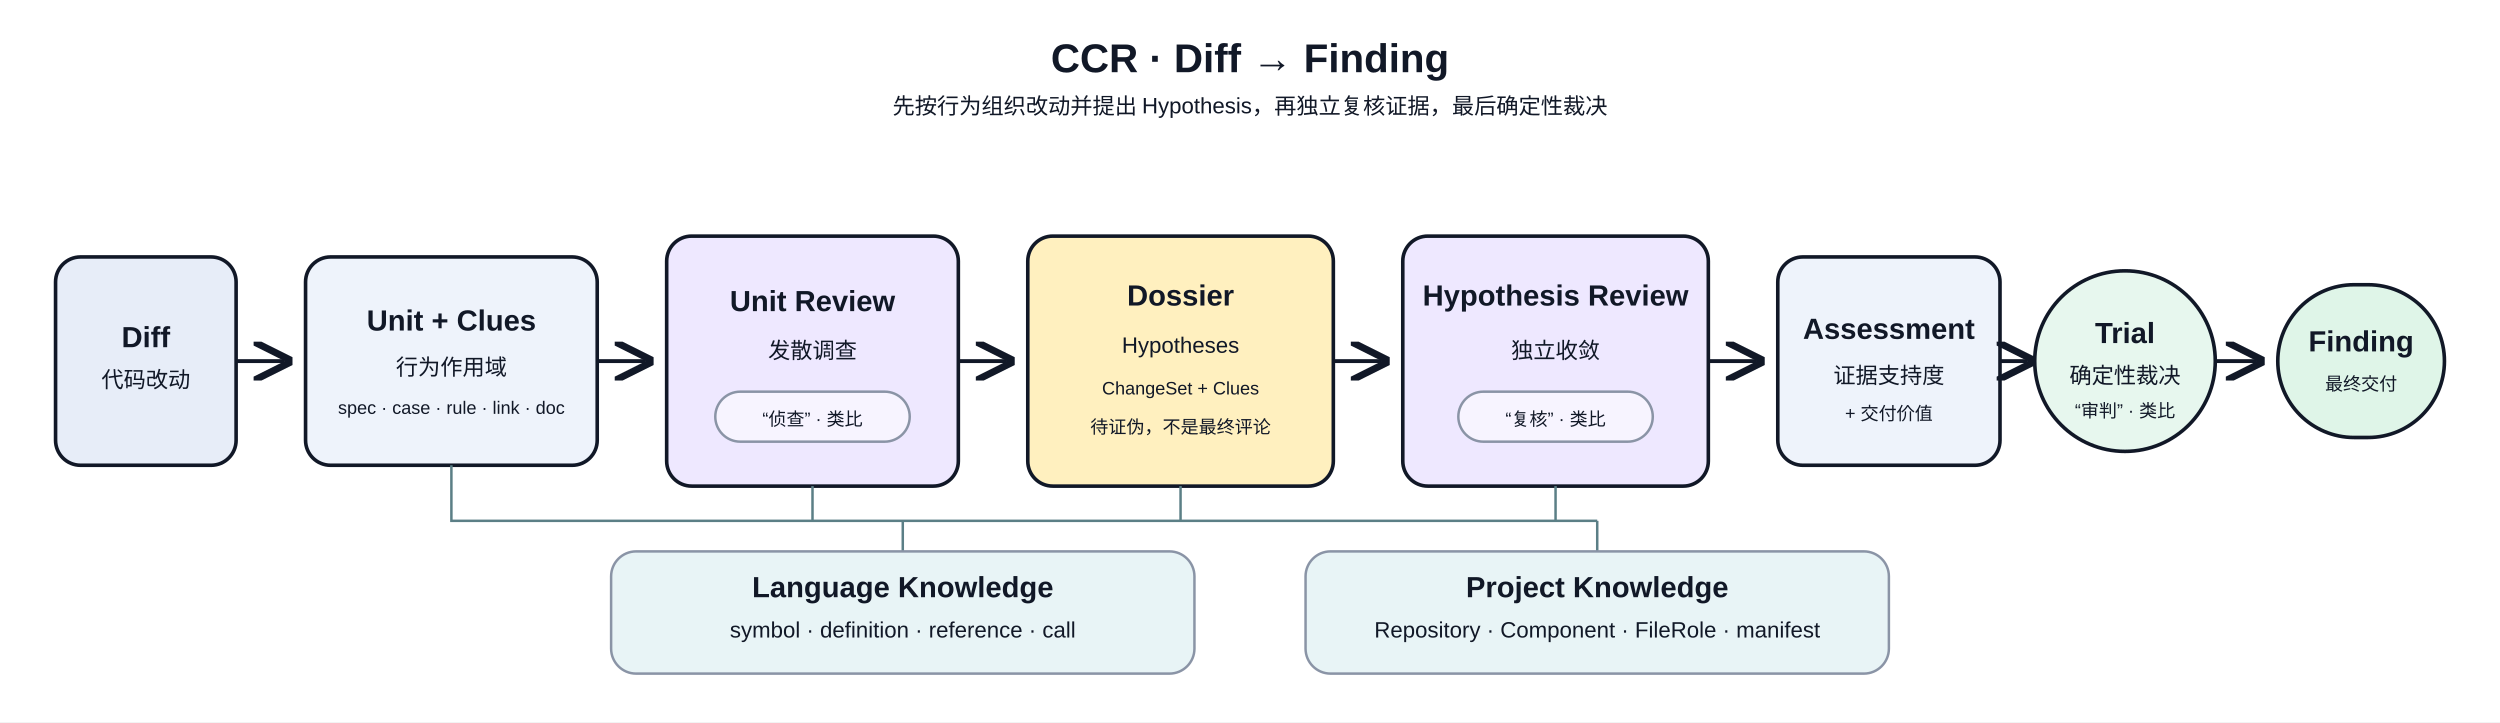
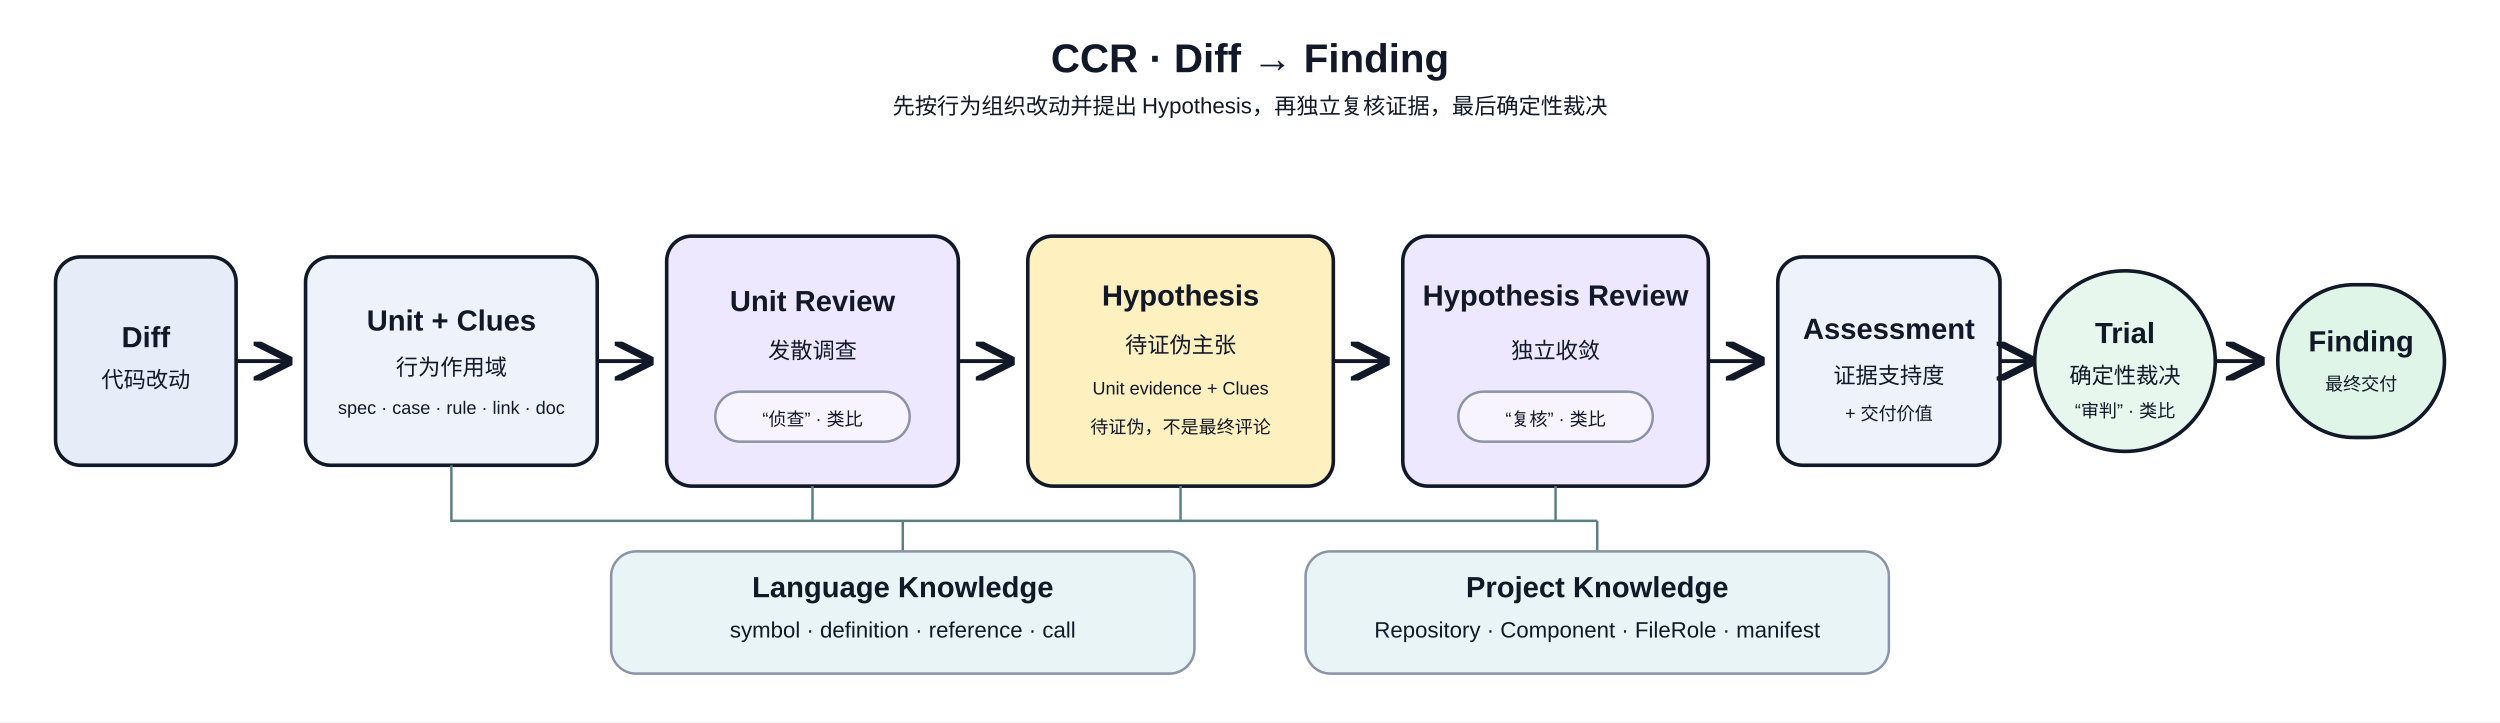
<svg xmlns="http://www.w3.org/2000/svg" width="1800" height="520" viewBox="0 0 1800 520">
  <defs>
    <marker id="arrow" markerWidth="10" markerHeight="10" refX="8" refY="5" orient="auto">
      <path d="M0,0 L10,5 L0,10" fill="none" stroke="#111827" stroke-width="1.8" />
    </marker>
    <style>
      text {
        font-family: -apple-system, BlinkMacSystemFont, "Segoe UI", "PingFang SC", Arial, sans-serif;
        fill: #111827;
      }
      .title { font-size: 29px; font-weight: 650; }
      .label { font-size: 21px; font-weight: 650; }
      .small { font-size: 16px; }
      .tiny { font-size: 13px; }
      .box { stroke: #111827; stroke-width: 2.6; }
      .soft-box { stroke: #8a94a6; stroke-width: 1.8; }
      .flow { fill: none; stroke: #111827; stroke-width: 2.8; marker-end: url(#arrow); }
      .knowledge-line { fill: none; stroke: #5b7f86; stroke-width: 1.8; }
    </style>
  </defs>
  <rect width="1800" height="520" fill="#ffffff" />
  <text x="900" y="52" text-anchor="middle" class="title">CCR · Diff → Finding</text>
  <text x="900" y="82" text-anchor="middle" class="small">
    先按行为组织改动并提出 Hypothesis，再独立复核证据，最后确定性裁决
  </text>
  <rect x="40" y="185" width="130" height="150" rx="18" fill="#e7edf8" class="box" />
  <text x="105" y="250" text-anchor="middle" class="label">Diff</text>
  <text x="105" y="279" text-anchor="middle" class="small">代码改动</text>
  <line x1="170" y1="260" x2="205" y2="260" class="flow" />
  <rect x="220" y="185" width="210" height="150" rx="18" fill="#eef3fb" class="box" />
  <text x="325" y="238" text-anchor="middle" class="label">Unit + Clues</text>
  <text x="325" y="270" text-anchor="middle" class="small">行为作用域</text>
  <text x="325" y="298" text-anchor="middle" class="tiny">spec · case · rule · link · doc</text>
  <line x1="430" y1="260" x2="465" y2="260" class="flow" />
  <rect x="480" y="170" width="210" height="180" rx="18" fill="#eee8ff" class="box" />
  <text x="585" y="224" text-anchor="middle" class="label">Unit Review</text>
  <text x="585" y="258" text-anchor="middle" class="small">发散调查</text>
  <rect x="515" y="282" width="140" height="36" rx="18" fill="#f7f4ff" class="soft-box" />
  <text x="585" y="306" text-anchor="middle" class="tiny">“侦查” · 类比</text>
  <line x1="690" y1="260" x2="725" y2="260" class="flow" />
  <rect x="740" y="170" width="220" height="180" rx="18" fill="#fff0bf" class="box" />
-   <text x="850" y="220" text-anchor="middle" class="label">Dossier</text>
-   <text x="850" y="254" text-anchor="middle" class="small">Hypotheses</text>
-   <text x="850" y="284" text-anchor="middle" class="tiny">ChangeSet + Clues</text>
+   <text x="850" y="220" text-anchor="middle" class="label">Hypothesis</text>
+   <text x="850" y="254" text-anchor="middle" class="small">待证伪主张</text>
+   <text x="850" y="284" text-anchor="middle" class="tiny">Unit evidence + Clues</text>
  <text x="850" y="312" text-anchor="middle" class="tiny">待证伪，不是最终评论</text>
  <line x1="960" y1="260" x2="995" y2="260" class="flow" />
  <rect x="1010" y="170" width="220" height="180" rx="18" fill="#eee8ff" class="box" />
  <text x="1120" y="220" text-anchor="middle" class="label">Hypothesis Review</text>
  <text x="1120" y="258" text-anchor="middle" class="small">独立收敛</text>
  <rect x="1050" y="282" width="140" height="36" rx="18" fill="#f7f4ff" class="soft-box" />
  <text x="1120" y="306" text-anchor="middle" class="tiny">“复核” · 类比</text>
  <line x1="1230" y1="260" x2="1265" y2="260" class="flow" />
  <rect x="1280" y="185" width="160" height="150" rx="18" fill="#eef3fb" class="box" />
  <text x="1360" y="244" text-anchor="middle" class="label">Assessment</text>
  <text x="1360" y="276" text-anchor="middle" class="small">证据支持度</text>
  <text x="1360" y="302" text-anchor="middle" class="tiny">+ 交付价值</text>
  <line x1="1440" y1="260" x2="1460" y2="260" class="flow" />
  <circle cx="1530" cy="260" r="65" fill="#e7f7ee" class="box" />
  <text x="1530" y="247" text-anchor="middle" class="label">Trial</text>
  <text x="1530" y="276" text-anchor="middle" class="small">确定性裁决</text>
  <text x="1530" y="300" text-anchor="middle" class="tiny">“审判” · 类比</text>
  <line x1="1595" y1="260" x2="1625" y2="260" class="flow" />
  <rect x="1640" y="205" width="120" height="110" rx="55" fill="#dff5e8" class="box" />
  <text x="1700" y="253" text-anchor="middle" class="label">Finding</text>
  <text x="1700" y="281" text-anchor="middle" class="tiny">最终交付</text>
  <path d="M325 335 V375 H1150 M585 350 V375 M850 350 V375 M1120 350 V375" class="knowledge-line" />
  <line x1="650" y1="375" x2="650" y2="397" class="knowledge-line" />
  <line x1="1150" y1="375" x2="1150" y2="397" class="knowledge-line" />
  <rect x="440" y="397" width="420" height="88" rx="18" fill="#e8f4f6" class="soft-box" />
  <text x="650" y="430" text-anchor="middle" class="label">Language Knowledge</text>
  <text x="650" y="459" text-anchor="middle" class="small">symbol · definition · reference · call</text>
  <rect x="940" y="397" width="420" height="88" rx="18" fill="#e8f4f6" class="soft-box" />
  <text x="1150" y="430" text-anchor="middle" class="label">Project Knowledge</text>
  <text x="1150" y="459" text-anchor="middle" class="small">Repository · Component · FileRole · manifest</text>
</svg>
